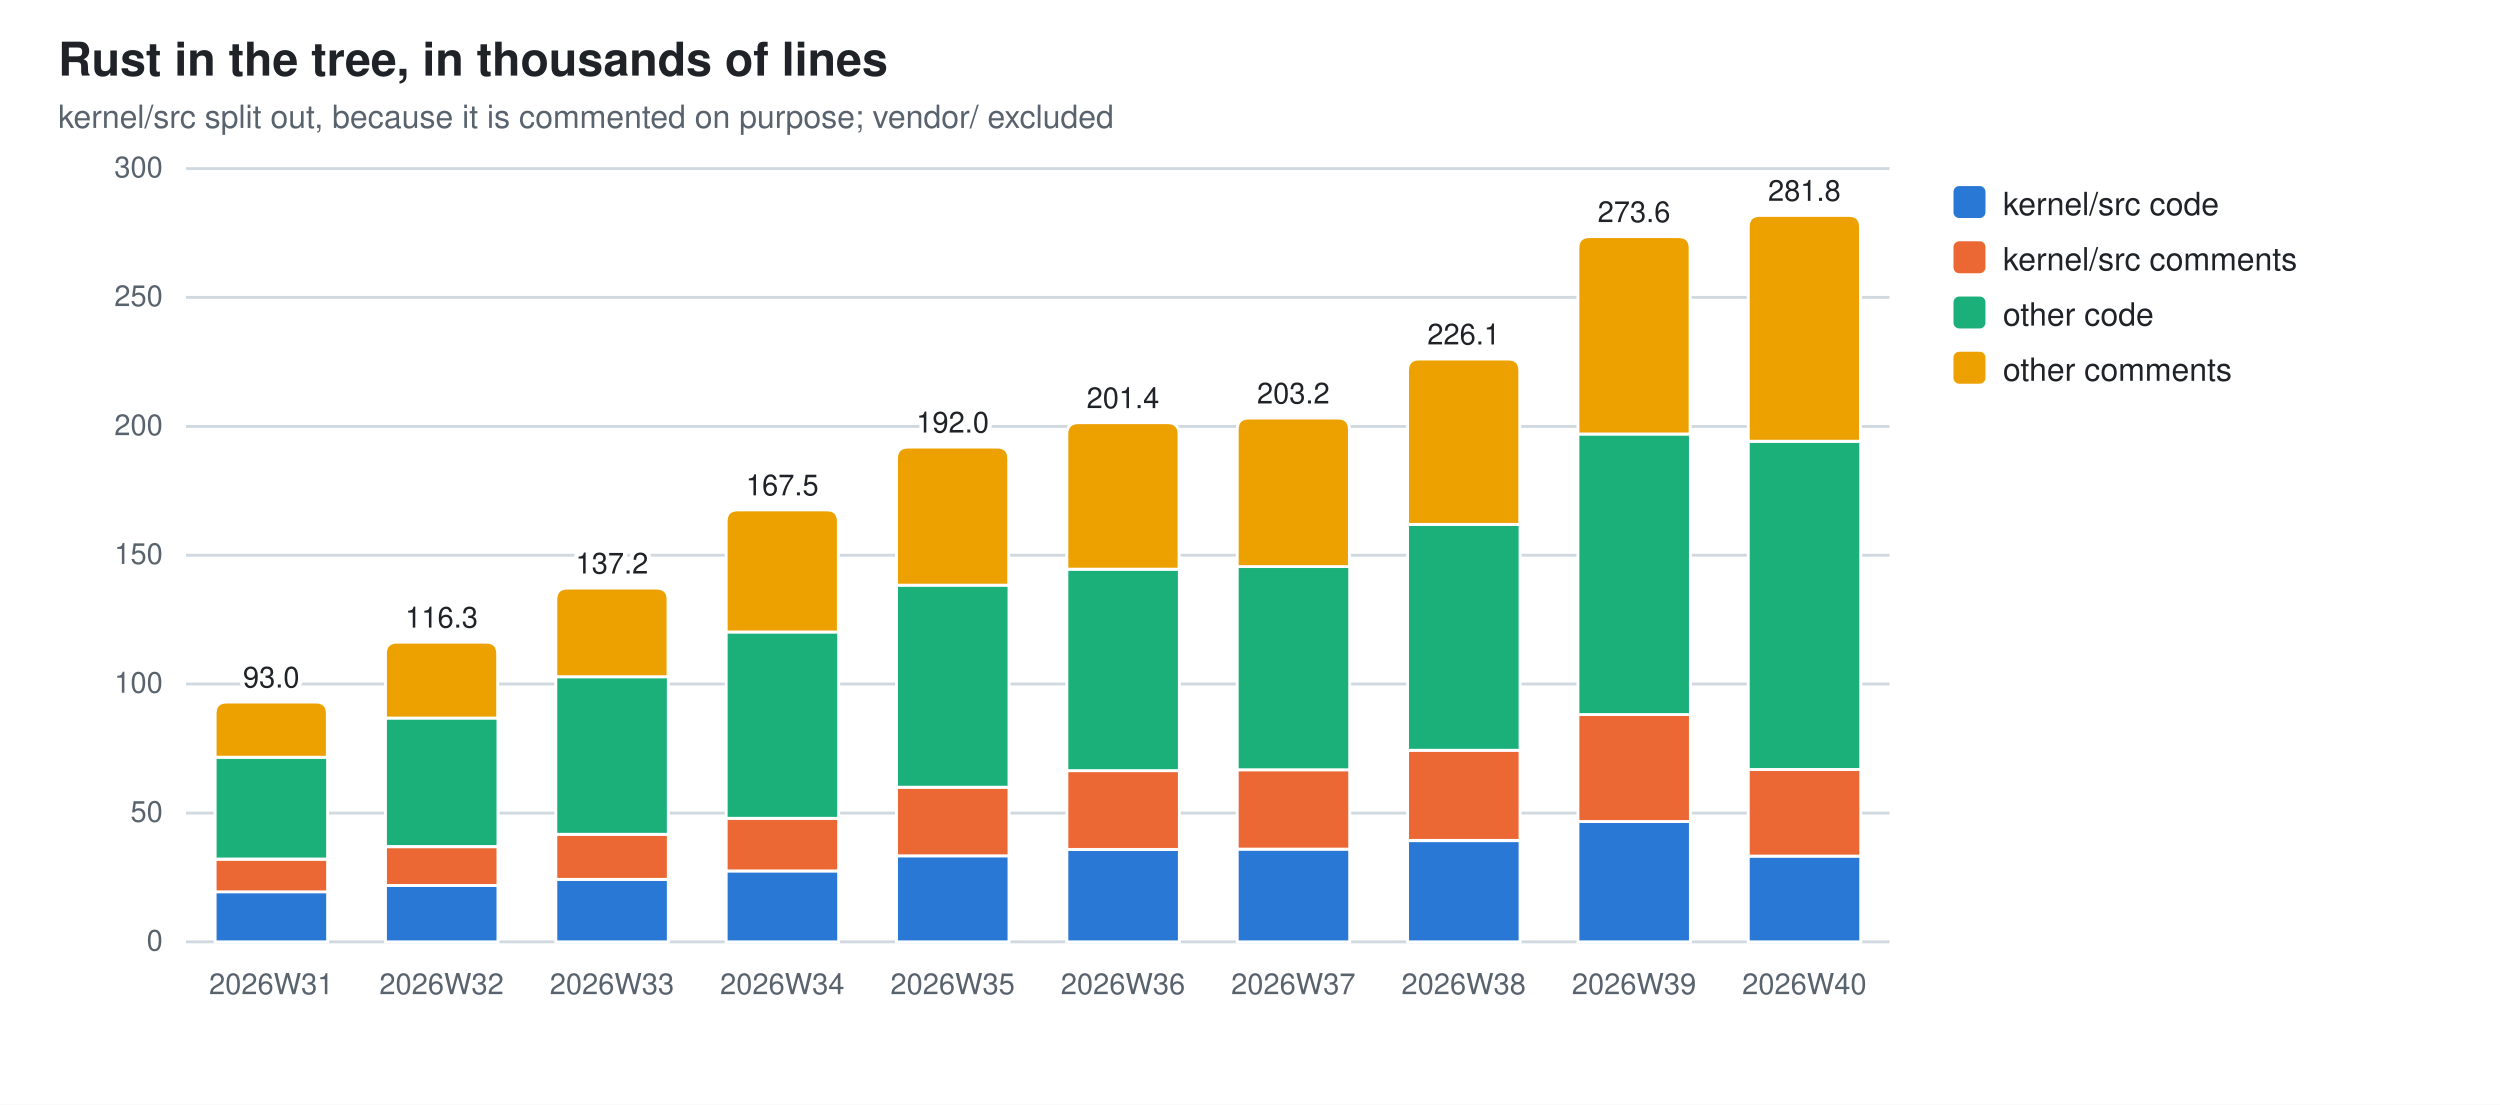
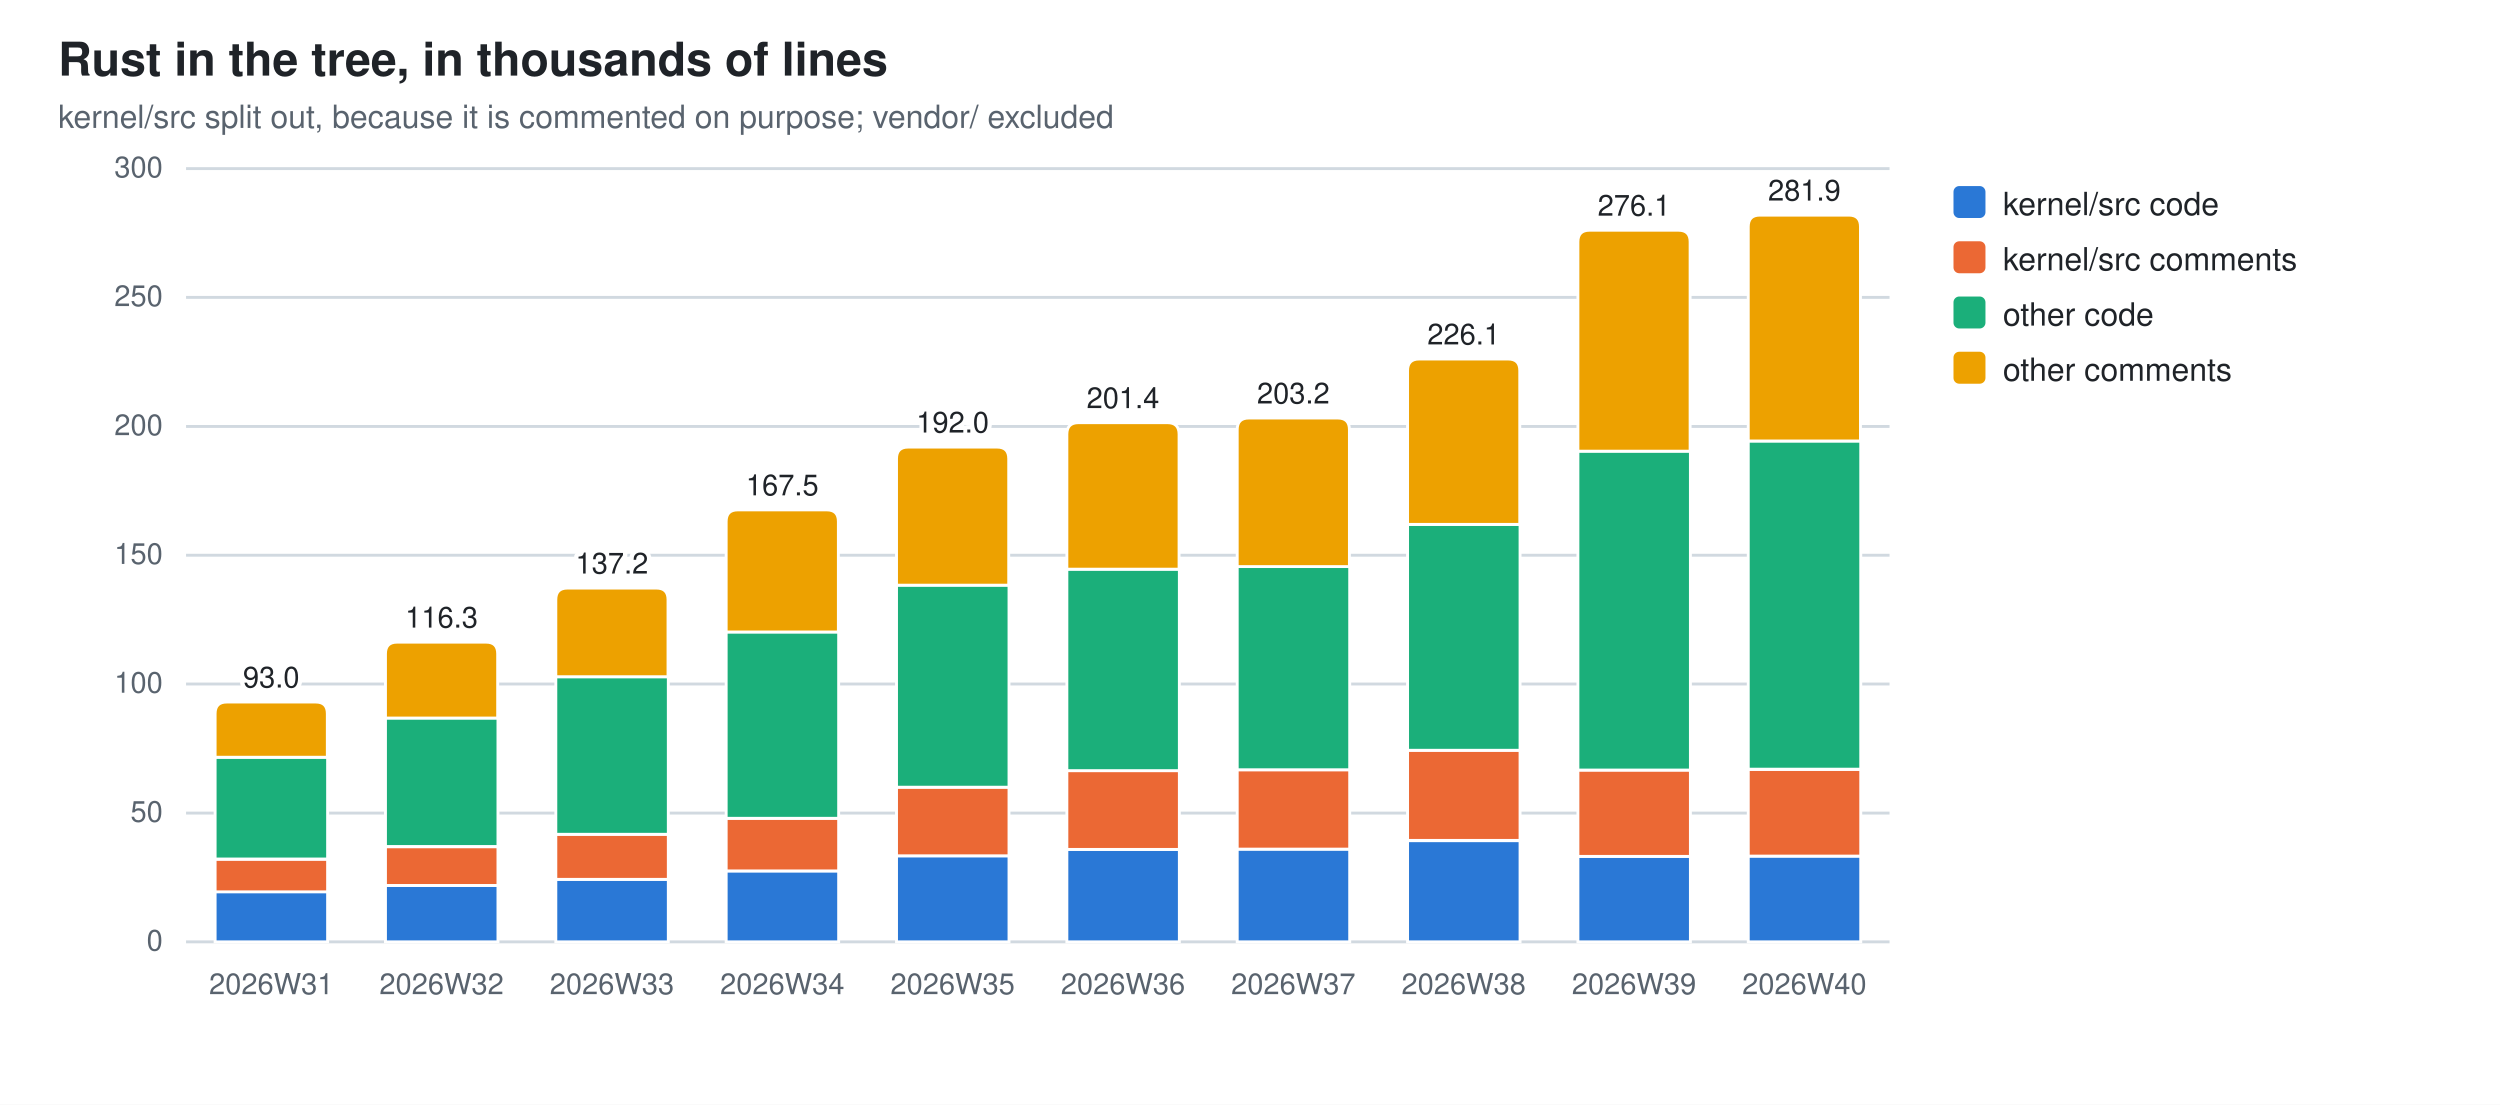
<svg xmlns="http://www.w3.org/2000/svg" width="860" height="380" viewBox="0 0 860 380" role="img" aria-label="Rust in the tree, in thousands of lines">
  <style>
  .bg{fill:#ffffff} .fg{fill:#1f2328} .mut{fill:#59636e} .grid{stroke:#d1d9e0}
  .seg{stroke:#ffffff;stroke-width:1}
  .val{paint-order:stroke;stroke:#ffffff;stroke-width:3px;stroke-linejoin:round}
-   .s0{fill:#2a78d6}  .s1{fill:#eb6834}  .s2{fill:#1baf7a}  .s3{fill:#eda100}  .s4{fill:#e87ba4}  .s5{fill:#008300}  .s6{fill:#4a3aa7}  .s7{fill:#e34948}
+   .s0{fill:#2a78d6}  .s1{fill:#eb6834}  .s2{fill:#1baf7a}  .s3{fill:#eda100}
  @media (prefers-color-scheme: dark){
    .bg{fill:#0d1117} .fg{fill:#e6edf3} .mut{fill:#9198a1} .grid{stroke:#30363d}
-     .seg{stroke:#0d1117} .val{stroke:#0d1117} .s0{fill:#3987e5} .s1{fill:#d95926} .s2{fill:#199e70} .s3{fill:#c98500} .s4{fill:#d55181} .s5{fill:#008300} .s6{fill:#9085e9} .s7{fill:#e66767}}
+     .seg{stroke:#0d1117} .val{stroke:#0d1117} .s0{fill:#3987e5} .s1{fill:#d95926} .s2{fill:#199e70} .s3{fill:#c98500}}
  text{font-family:-apple-system,BlinkMacSystemFont,"Segoe UI",Helvetica,Arial,sans-serif}
</style>
  <rect class="bg" width="860" height="380" />
  <text class="fg" x="20" y="26" font-size="16" font-weight="600">Rust in the tree, in thousands of lines</text>
  <text class="mut" x="20" y="44" font-size="11">kernel/src split out, because it is commented on purpose; vendor/ excluded</text>
  <line class="grid" x1="64" y1="324.0" x2="650.0" y2="324.0" stroke-width="1" />
  <text class="mut" x="56" y="327.0" font-size="10" text-anchor="end">0</text>
  <line class="grid" x1="64" y1="279.7" x2="650.0" y2="279.7" stroke-width="1" />
  <text class="mut" x="56" y="282.7" font-size="10" text-anchor="end">50</text>
  <line class="grid" x1="64" y1="235.3" x2="650.0" y2="235.3" stroke-width="1" />
  <text class="mut" x="56" y="238.3" font-size="10" text-anchor="end">100</text>
  <line class="grid" x1="64" y1="191.0" x2="650.0" y2="191.0" stroke-width="1" />
  <text class="mut" x="56" y="194.0" font-size="10" text-anchor="end">150</text>
  <line class="grid" x1="64" y1="146.7" x2="650.0" y2="146.7" stroke-width="1" />
  <text class="mut" x="56" y="149.7" font-size="10" text-anchor="end">200</text>
  <line class="grid" x1="64" y1="102.3" x2="650.0" y2="102.3" stroke-width="1" />
  <text class="mut" x="56" y="105.3" font-size="10" text-anchor="end">250</text>
  <line class="grid" x1="64" y1="58.0" x2="650.0" y2="58.0" stroke-width="1" />
  <text class="mut" x="56" y="61.0" font-size="10" text-anchor="end">300</text>
  <rect class="seg s0" x="74.0" y="306.7" width="38.7" height="17.3" />
  <rect class="seg s1" x="74.0" y="295.6" width="38.7" height="11.2" />
  <rect class="seg s2" x="74.0" y="260.5" width="38.7" height="35.0" />
  <path class="seg s3" d="M74.0,260.5 V245.5 Q74.0,241.5 78.0,241.5 H108.6 Q112.6,241.5 112.6,245.5 V260.5 Z" />
  <text class="mut" x="93.3" y="342" font-size="10" text-anchor="middle">2026W31</text>
  <text class="fg val" x="93.3" y="236.5" font-size="10" text-anchor="middle">93.0</text>
  <rect class="seg s0" x="132.6" y="304.6" width="38.7" height="19.4" />
  <rect class="seg s1" x="132.6" y="291.3" width="38.7" height="13.3" />
  <rect class="seg s2" x="132.6" y="247.0" width="38.7" height="44.2" />
  <path class="seg s3" d="M132.6,247.0 V224.9 Q132.6,220.9 136.6,220.9 H167.2 Q171.2,220.9 171.2,224.9 V247.0 Z" />
  <text class="mut" x="151.9" y="342" font-size="10" text-anchor="middle">2026W32</text>
  <text class="fg val" x="151.9" y="215.9" font-size="10" text-anchor="middle">116.3</text>
  <rect class="seg s0" x="191.2" y="302.5" width="38.7" height="21.5" />
  <rect class="seg s1" x="191.2" y="287.0" width="38.7" height="15.5" />
  <rect class="seg s2" x="191.2" y="232.8" width="38.7" height="54.2" />
  <path class="seg s3" d="M191.2,232.8 V206.3 Q191.2,202.3 195.2,202.3 H225.8 Q229.8,202.3 229.8,206.3 V232.8 Z" />
  <text class="mut" x="210.5" y="342" font-size="10" text-anchor="middle">2026W33</text>
  <text class="fg val" x="210.5" y="197.3" font-size="10" text-anchor="middle">137.2</text>
  <rect class="seg s0" x="249.8" y="299.6" width="38.7" height="24.4" />
  <rect class="seg s1" x="249.8" y="281.5" width="38.7" height="18.1" />
  <rect class="seg s2" x="249.8" y="217.4" width="38.7" height="64.1" />
  <path class="seg s3" d="M249.8,217.4 V179.4 Q249.8,175.4 253.8,175.4 H284.4 Q288.4,175.4 288.4,179.4 V217.4 Z" />
  <text class="mut" x="269.1" y="342" font-size="10" text-anchor="middle">2026W34</text>
  <text class="fg val" x="269.1" y="170.4" font-size="10" text-anchor="middle">167.5</text>
  <rect class="seg s0" x="308.4" y="294.4" width="38.7" height="29.6" />
  <rect class="seg s1" x="308.4" y="270.8" width="38.7" height="23.6" />
  <rect class="seg s2" x="308.4" y="201.3" width="38.7" height="69.5" />
  <path class="seg s3" d="M308.4,201.3 V157.8 Q308.4,153.8 312.4,153.8 H343.0 Q347.0,153.8 347.0,157.8 V201.3 Z" />
  <text class="mut" x="327.7" y="342" font-size="10" text-anchor="middle">2026W35</text>
  <text class="fg val" x="327.7" y="148.8" font-size="10" text-anchor="middle">192.0</text>
  <rect class="seg s0" x="367.0" y="292.2" width="38.7" height="31.8" />
  <rect class="seg s1" x="367.0" y="265.1" width="38.7" height="27.1" />
  <rect class="seg s2" x="367.0" y="195.8" width="38.7" height="69.3" />
  <path class="seg s3" d="M367.0,195.8 V149.4 Q367.0,145.4 371.0,145.4 H401.6 Q405.6,145.4 405.6,149.4 V195.8 Z" />
  <text class="mut" x="386.3" y="342" font-size="10" text-anchor="middle">2026W36</text>
  <text class="fg val" x="386.3" y="140.4" font-size="10" text-anchor="middle">201.4</text>
  <rect class="seg s0" x="425.6" y="292.1" width="38.7" height="31.9" />
  <rect class="seg s1" x="425.6" y="264.8" width="38.7" height="27.3" />
  <rect class="seg s2" x="425.6" y="194.9" width="38.7" height="69.9" />
  <path class="seg s3" d="M425.6,194.9 V147.8 Q425.6,143.8 429.6,143.8 H460.2 Q464.2,143.8 464.2,147.8 V194.9 Z" />
  <text class="mut" x="444.9" y="342" font-size="10" text-anchor="middle">2026W37</text>
  <text class="fg val" x="444.9" y="138.8" font-size="10" text-anchor="middle">203.2</text>
  <rect class="seg s0" x="484.2" y="289.2" width="38.7" height="34.8" />
  <rect class="seg s1" x="484.2" y="258.1" width="38.7" height="31.0" />
  <rect class="seg s2" x="484.2" y="180.4" width="38.7" height="77.7" />
  <path class="seg s3" d="M484.2,180.4 V127.5 Q484.2,123.5 488.2,123.5 H518.8 Q522.8,123.5 522.8,127.5 V180.4 Z" />
  <text class="mut" x="503.5" y="342" font-size="10" text-anchor="middle">2026W38</text>
  <text class="fg val" x="503.5" y="118.5" font-size="10" text-anchor="middle">226.1</text>
-   <rect class="seg s0" x="542.8" y="282.6" width="38.7" height="41.4" />
-   <rect class="seg s1" x="542.8" y="245.8" width="38.7" height="36.8" />
-   <rect class="seg s2" x="542.8" y="149.3" width="38.7" height="96.5" />
-   <path class="seg s3" d="M542.8,149.3 V85.4 Q542.8,81.4 546.8,81.4 H577.4 Q581.4,81.4 581.4,85.4 V149.3 Z" />
+   <rect class="seg s0" x="542.8" y="294.6" width="38.7" height="29.4" />
+   <rect class="seg s1" x="542.8" y="264.9" width="38.7" height="29.7" />
+   <rect class="seg s2" x="542.8" y="155.2" width="38.7" height="109.7" />
+   <path class="seg s3" d="M542.8,155.2 V83.2 Q542.8,79.2 546.8,79.2 H577.4 Q581.4,79.2 581.4,83.2 V155.2 Z" />
  <text class="mut" x="562.1" y="342" font-size="10" text-anchor="middle">2026W39</text>
-   <text class="fg val" x="562.1" y="76.4" font-size="10" text-anchor="middle">273.6</text>
+   <text class="fg val" x="562.1" y="74.2" font-size="10" text-anchor="middle">276.1</text>
  <rect class="seg s0" x="601.4" y="294.5" width="38.7" height="29.5" />
  <rect class="seg s1" x="601.4" y="264.7" width="38.7" height="29.8" />
-   <rect class="seg s2" x="601.4" y="151.8" width="38.7" height="112.9" />
-   <path class="seg s3" d="M601.4,151.8 V78.1 Q601.4,74.1 605.4,74.1 H636.0 Q640.0,74.1 640.0,78.1 V151.8 Z" />
+   <rect class="seg s2" x="601.4" y="151.7" width="38.7" height="112.9" />
+   <path class="seg s3" d="M601.4,151.7 V78.0 Q601.4,74.0 605.4,74.0 H636.0 Q640.0,74.0 640.0,78.0 V151.7 Z" />
  <text class="mut" x="620.7" y="342" font-size="10" text-anchor="middle">2026W40</text>
-   <text class="fg val" x="620.7" y="69.1" font-size="10" text-anchor="middle">281.8</text>
+   <text class="fg val" x="620.7" y="69.0" font-size="10" text-anchor="middle">281.9</text>
  <rect class="s0" x="672" y="64" width="11" height="11" rx="2" />
  <text class="fg" y="74" font-size="11">
    <tspan x="689" dy="0">kernel/src code</tspan>
  </text>
  <rect class="s1" x="672" y="83" width="11" height="11" rx="2" />
  <text class="fg" y="93" font-size="11">
    <tspan x="689" dy="0">kernel/src comments</tspan>
  </text>
  <rect class="s2" x="672" y="102" width="11" height="11" rx="2" />
  <text class="fg" y="112" font-size="11">
    <tspan x="689" dy="0">other code</tspan>
  </text>
  <rect class="s3" x="672" y="121" width="11" height="11" rx="2" />
  <text class="fg" y="131" font-size="11">
    <tspan x="689" dy="0">other comments</tspan>
  </text>
</svg>
